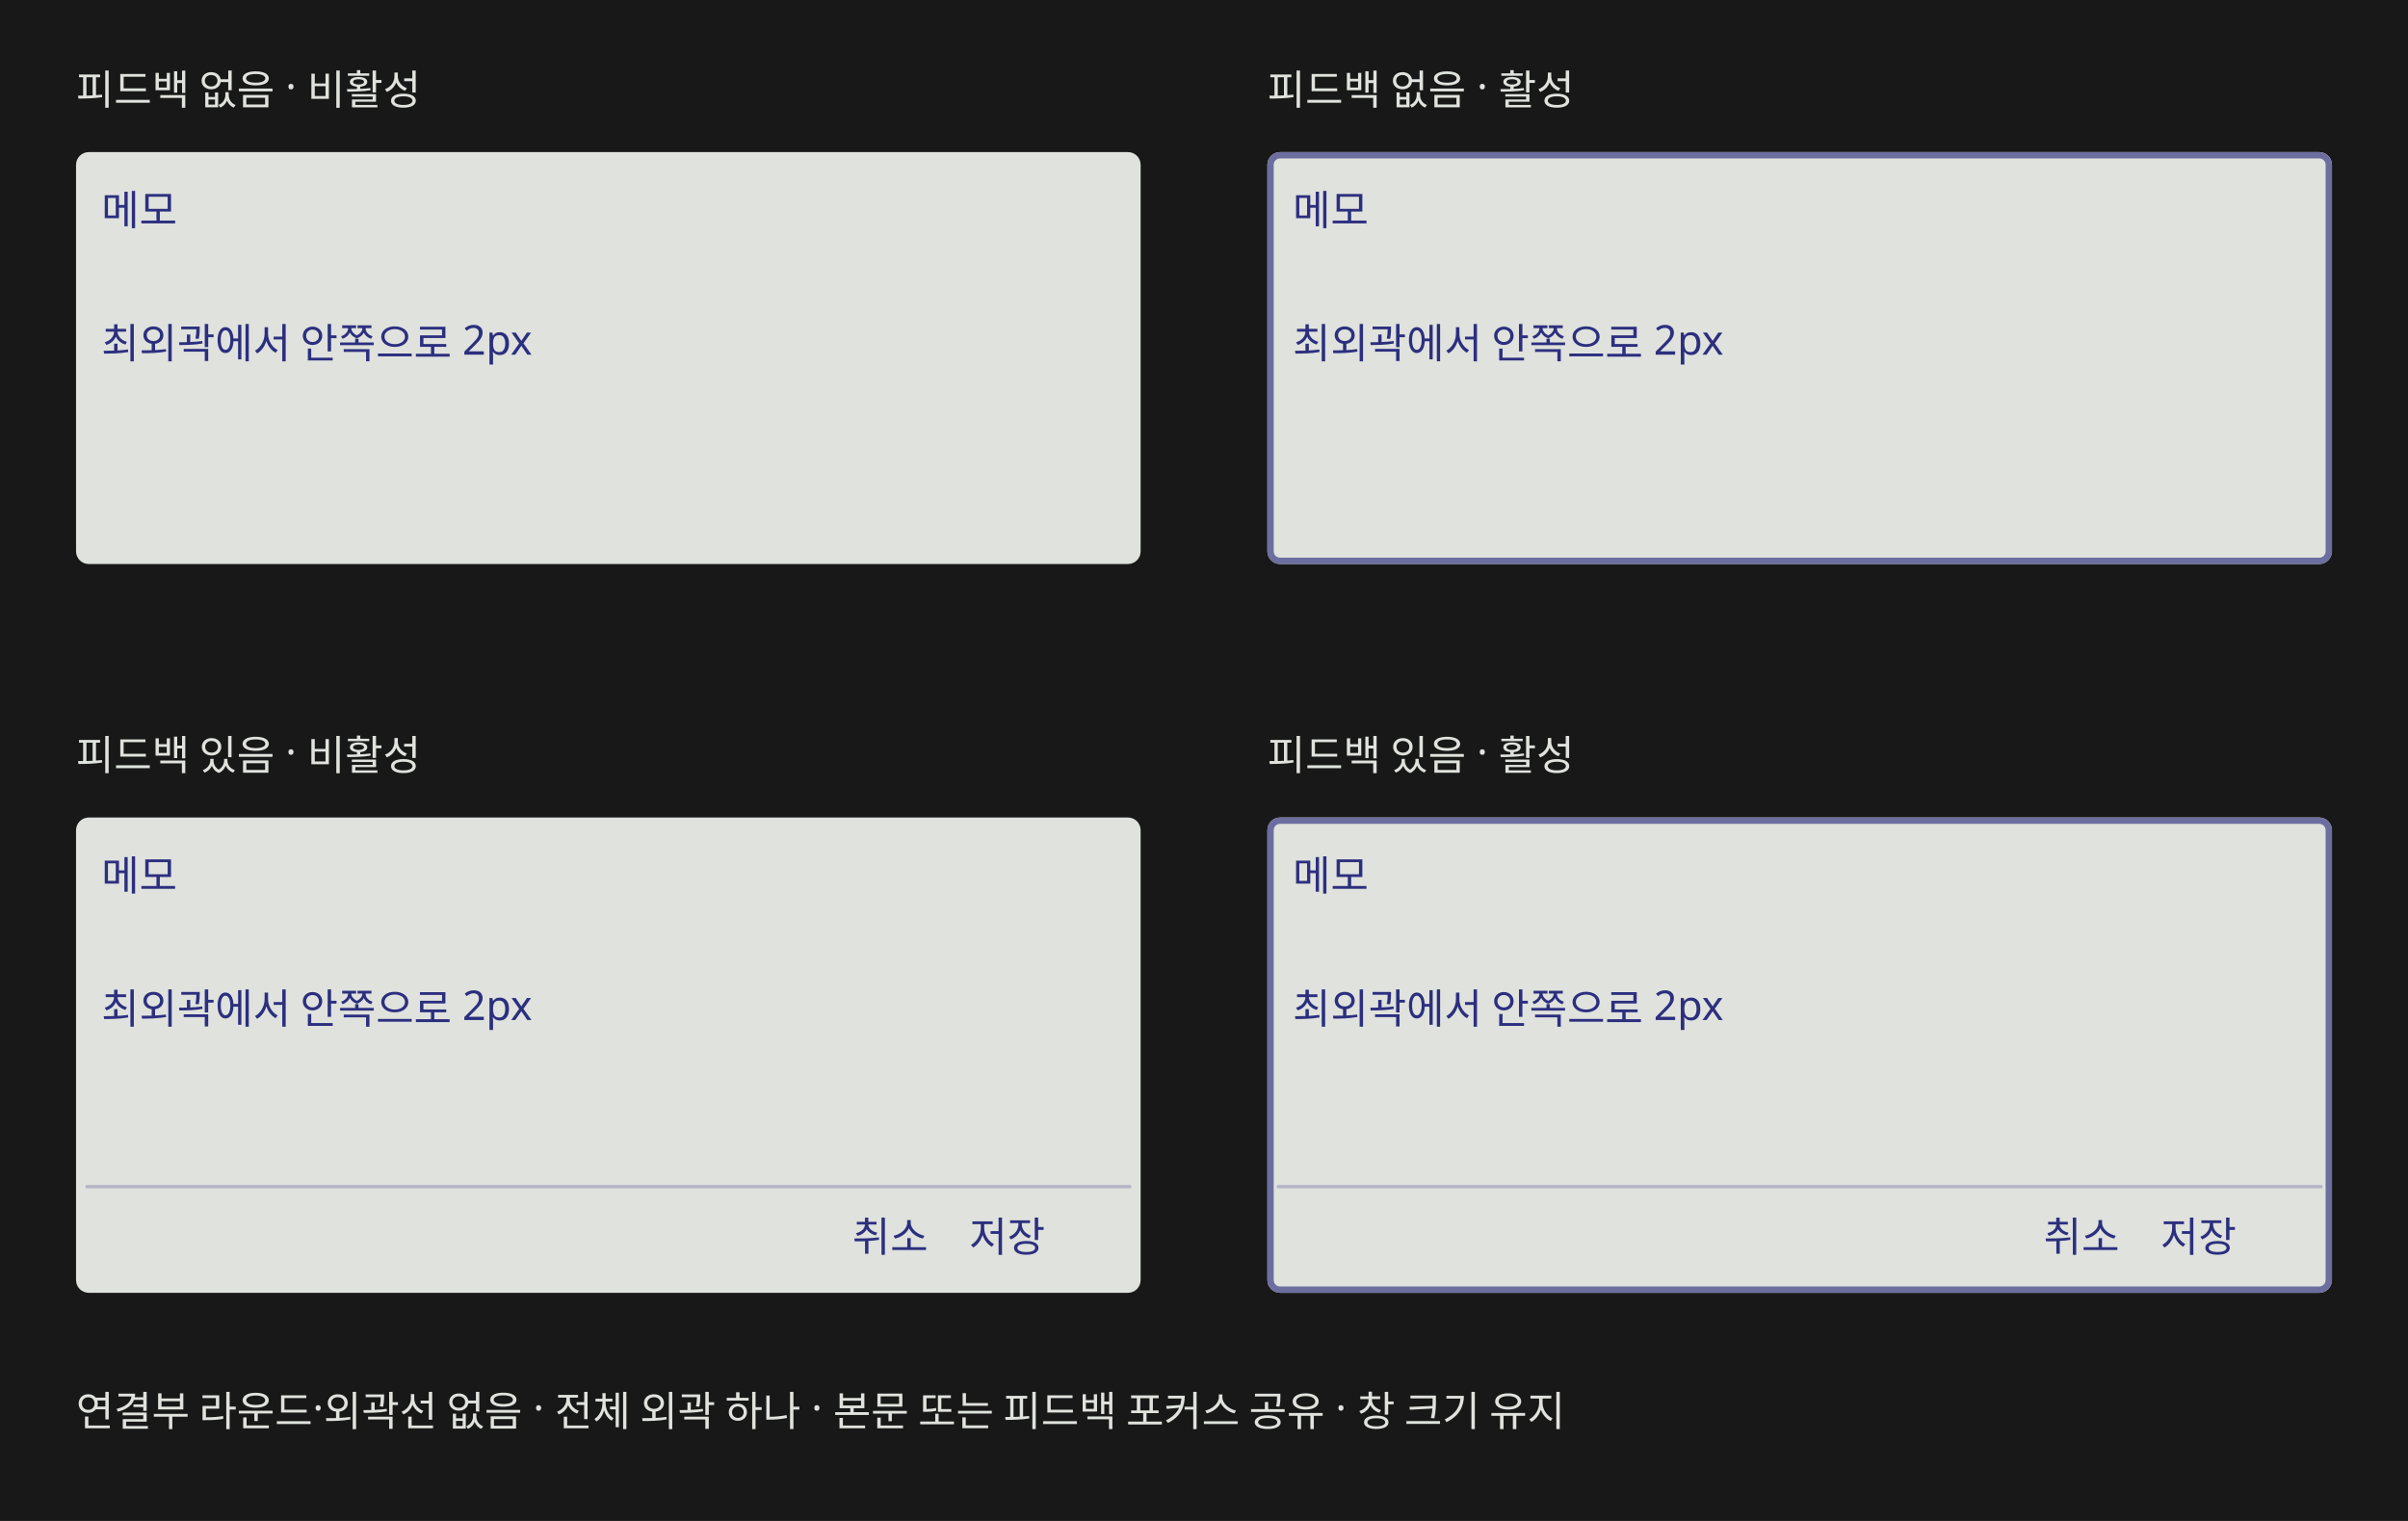
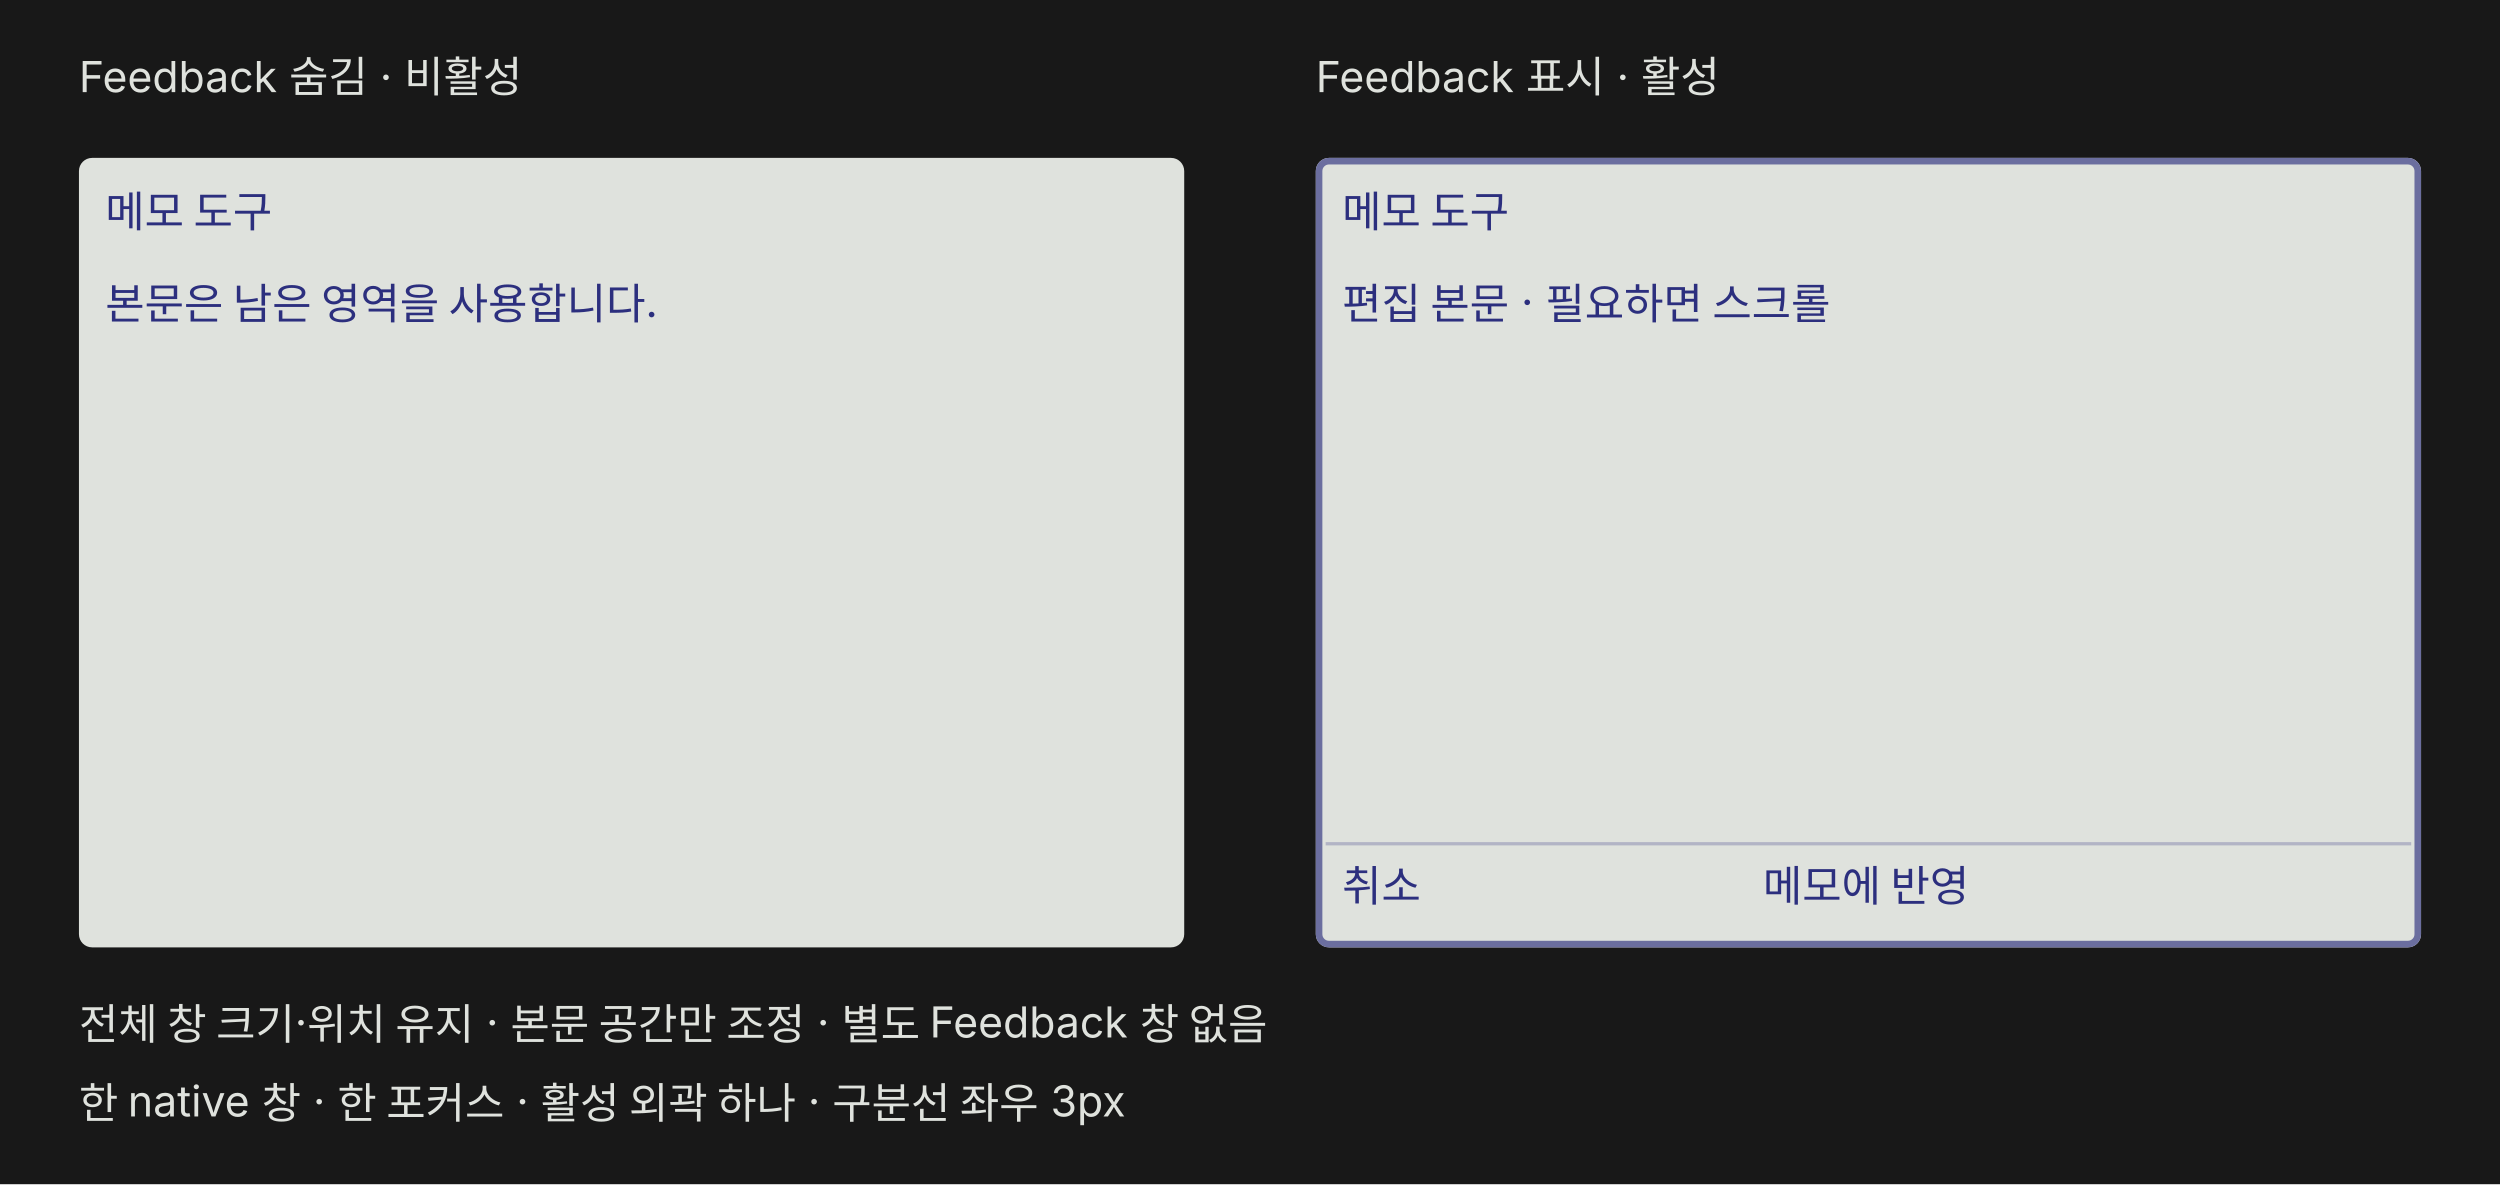
- <svg xmlns="http://www.w3.org/2000/svg" width="760" height="480" viewBox="0 0 760 480">
-   <rect width="760" height="480" fill="#181818" />
-   <g font-family="sans-serif" font-size="13" fill="#dfe2dd">
-     <text x="24" y="33">피드백 없음 · 비활성</text>
-     <rect x="24" y="48" width="336" height="130" rx="4" fill="#dfe2dd" />
-     <text x="32" y="71" fill="#2c2f7e">메모</text>
-     <text x="32" y="113" fill="#2c2f7e">최외곽에서 안쪽으로 2px</text>
-     <text x="400" y="33">피드백 없음 · 활성</text>
-     <rect x="400" y="48" width="336" height="130" rx="4" fill="#dfe2dd" />
-     <rect x="401" y="49" width="334" height="128" rx="3" fill="none" stroke="#6b6e9f" stroke-width="2" />
-     <text x="408" y="71" fill="#2c2f7e">메모</text>
-     <text x="408" y="113" fill="#2c2f7e">최외곽에서 안쪽으로 2px</text>
-     <text x="24" y="243">피드백 있음 · 비활성</text>
-     <rect x="24" y="258" width="336" height="150" rx="4" fill="#dfe2dd" />
-     <path d="M27 374.5h330" stroke="#2c2f7e" stroke-opacity=".25" />
-     <text x="269" y="395" fill="#2c2f7e">취소　저장</text>
-     <text x="32" y="281" fill="#2c2f7e">메모</text>
-     <text x="32" y="323" fill="#2c2f7e">최외곽에서 안쪽으로 2px</text>
-     <text x="400" y="243">피드백 있음 · 활성</text>
-     <rect x="400" y="258" width="336" height="150" rx="4" fill="#dfe2dd" />
-     <path d="M403 374.5h330" stroke="#2c2f7e" stroke-opacity=".25" />
-     <text x="645" y="395" fill="#2c2f7e">취소　저장</text>
-     <rect x="401" y="259" width="334" height="148" rx="3" fill="none" stroke="#6b6e9f" stroke-width="2" />
-     <text x="408" y="281" fill="#2c2f7e">메모</text>
-     <text x="408" y="323" fill="#2c2f7e">최외곽에서 안쪽으로 2px</text>
-     <text x="24" y="450">연결부 라운드·외곽선 없음 · 전체 외곽 하나 · 본문 또는 피드백 포커스 공유 · 창 크기 유지</text>
+ <svg xmlns="http://www.w3.org/2000/svg" width="760" height="360" viewBox="0 0 760 360">
+   <rect width="760" height="360" fill="#181818" />
+   <g font-family="-apple-system, sans-serif" font-size="13" fill="#dfe2dd">
+     <text x="24" y="28">Feedback 숨김 · 비활성</text>
+     <text x="400" y="28">Feedback 표시 · 활성</text>
+     <rect x="24" y="48" width="336" height="240" rx="4" fill="#dfe2dd" />
+     <rect x="400" y="48" width="336" height="240" rx="4" fill="#dfe2dd" />
+     <g fill="#2c2f7e">
+       <text x="32" y="69">메모 도구</text>
+       <text x="408" y="69">메모 도구</text>
+       <text x="32" y="97">본문은 남은 영역을 사용합니다.</text>
+       <text x="408" y="97">편집 본문 · 필요하면 스크롤</text>
+       <text x="408" y="274">취소　　　　　　　　메모에 반영</text>
+     </g>
+     <path d="M403 256.5h330" stroke="#2c2f7e" stroke-opacity=".25" />
+     <rect x="401" y="49" width="334" height="238" rx="3" fill="none" stroke="#6b6e9f" stroke-width="2" />
+     <text x="24" y="316">전체 창 크기·위치 유지 · 본문 공간만 조정 · 별도 Feedback 창 없음</text>
+     <text x="24" y="340">한 native 창 · 한 포커스 · 활성 외곽 하나 · 구분선 좌우 3px</text>
  </g>
</svg>
